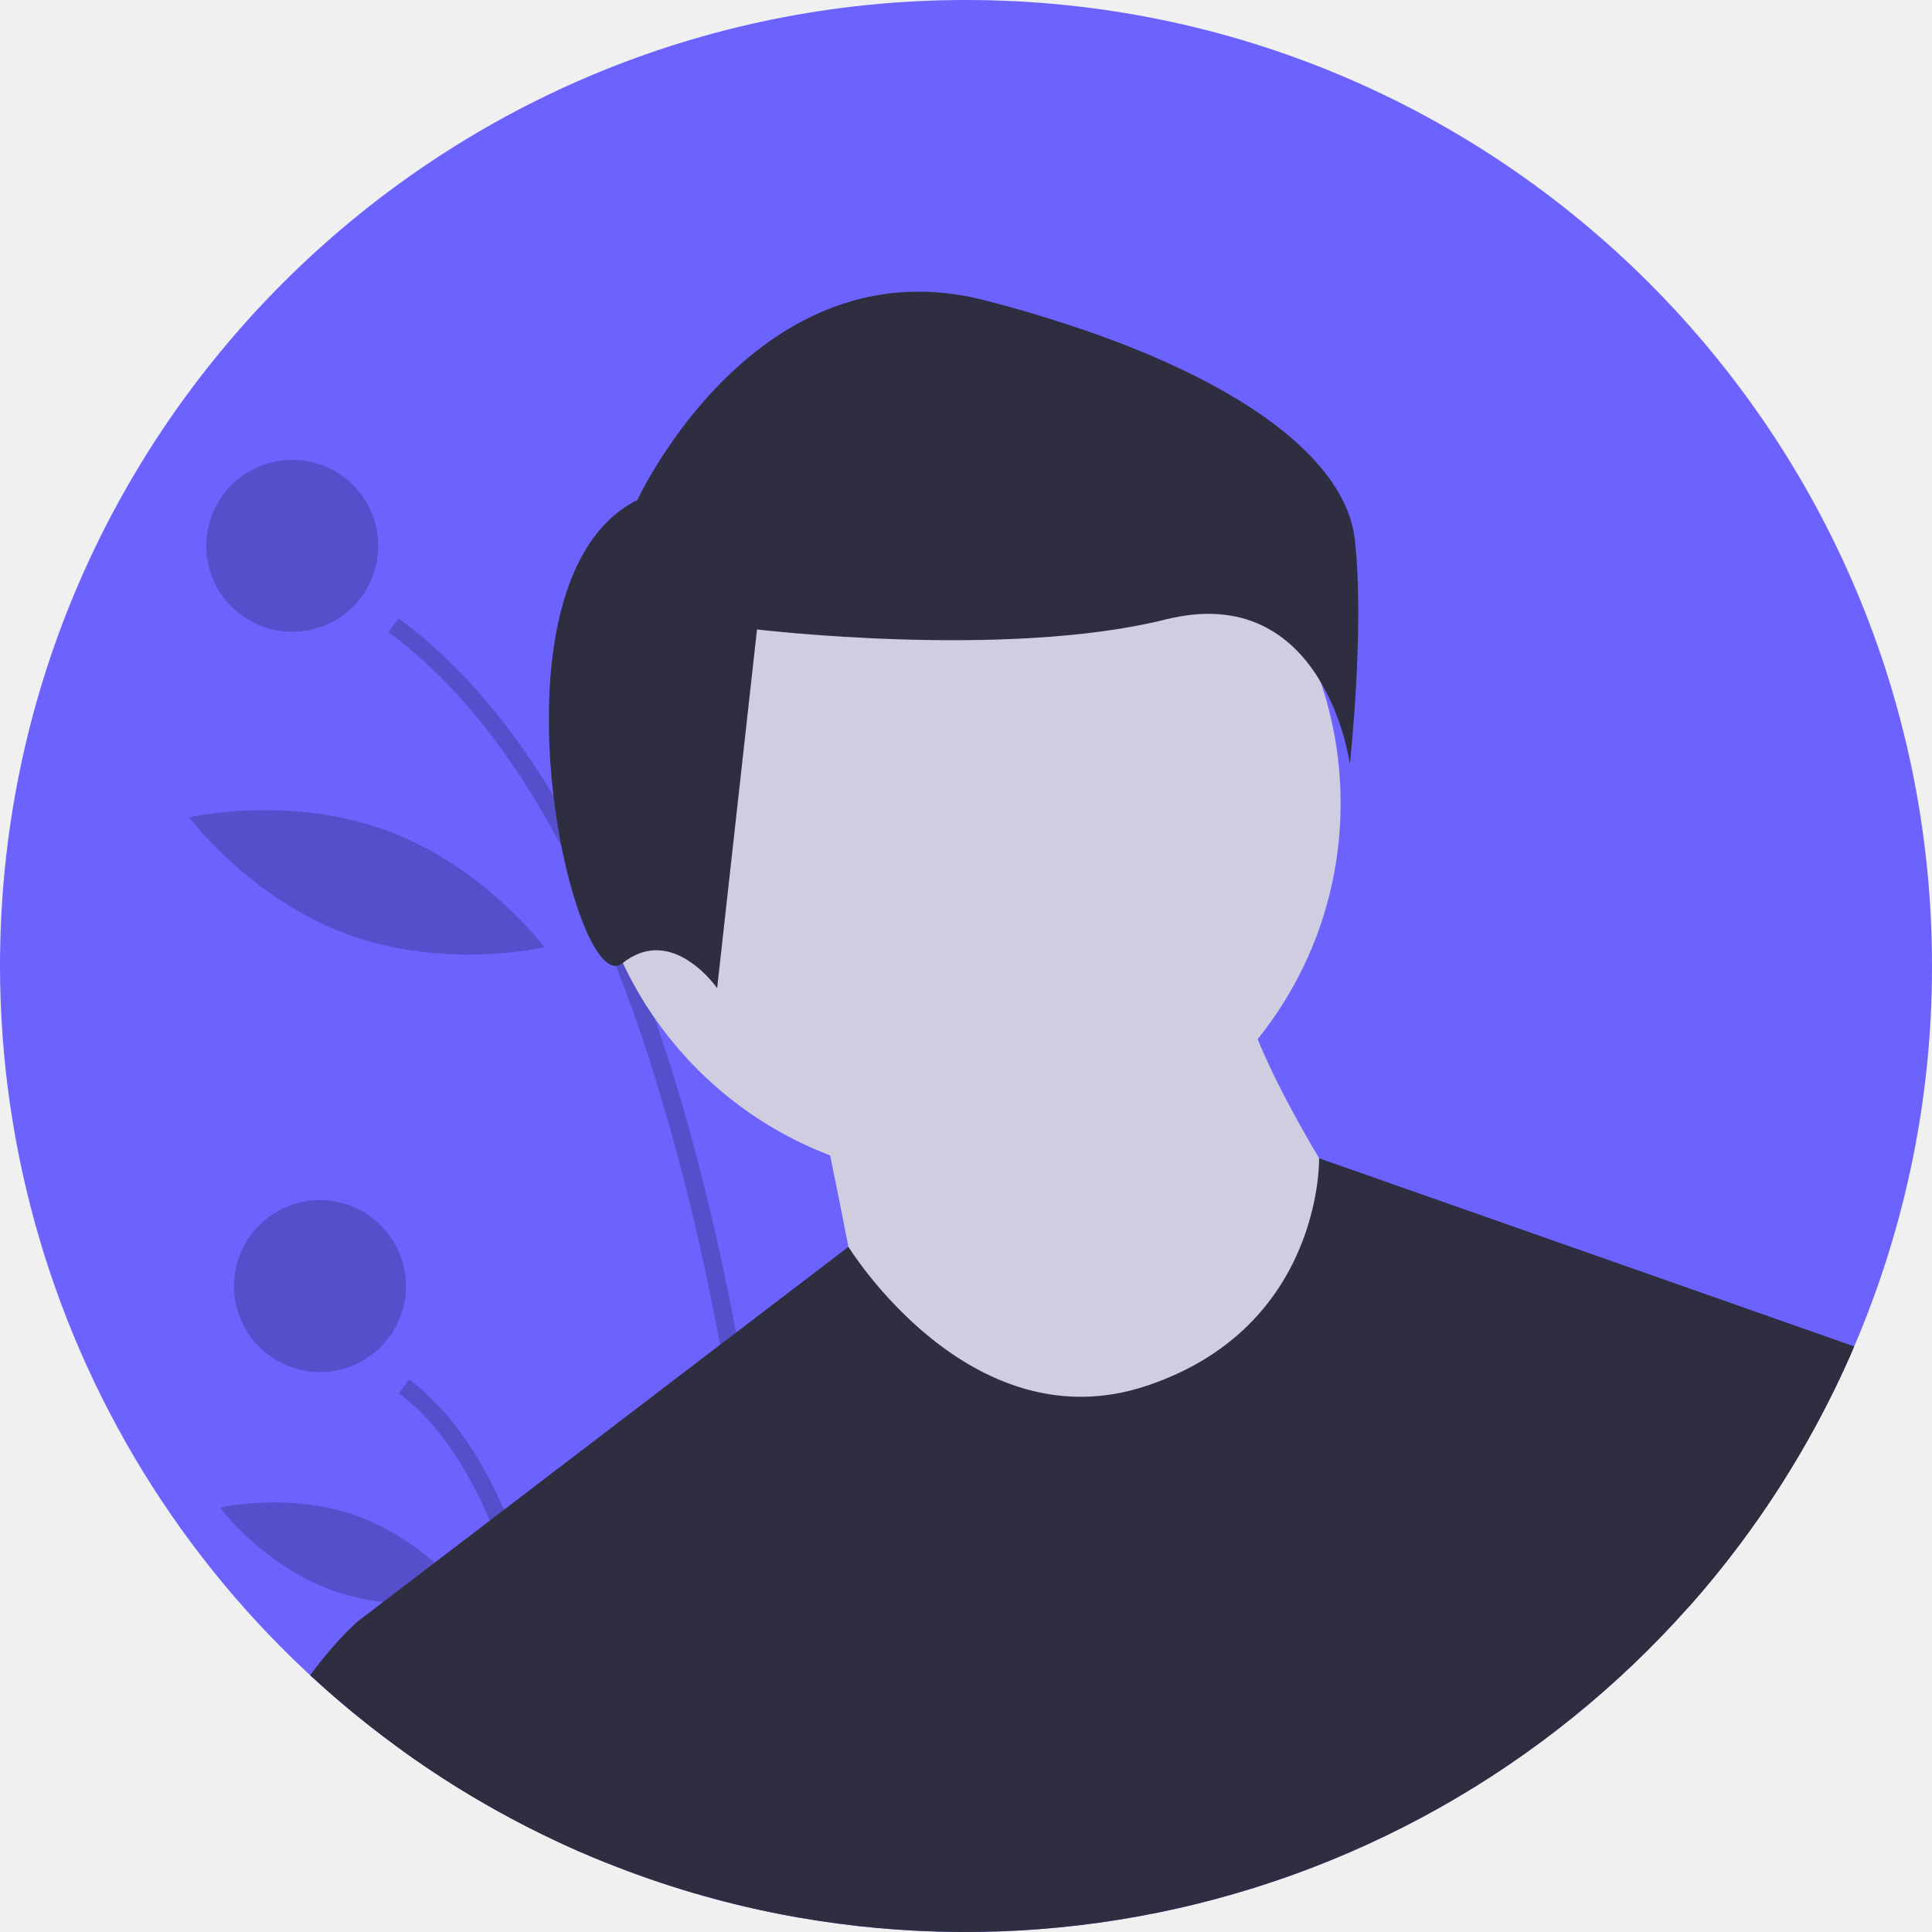
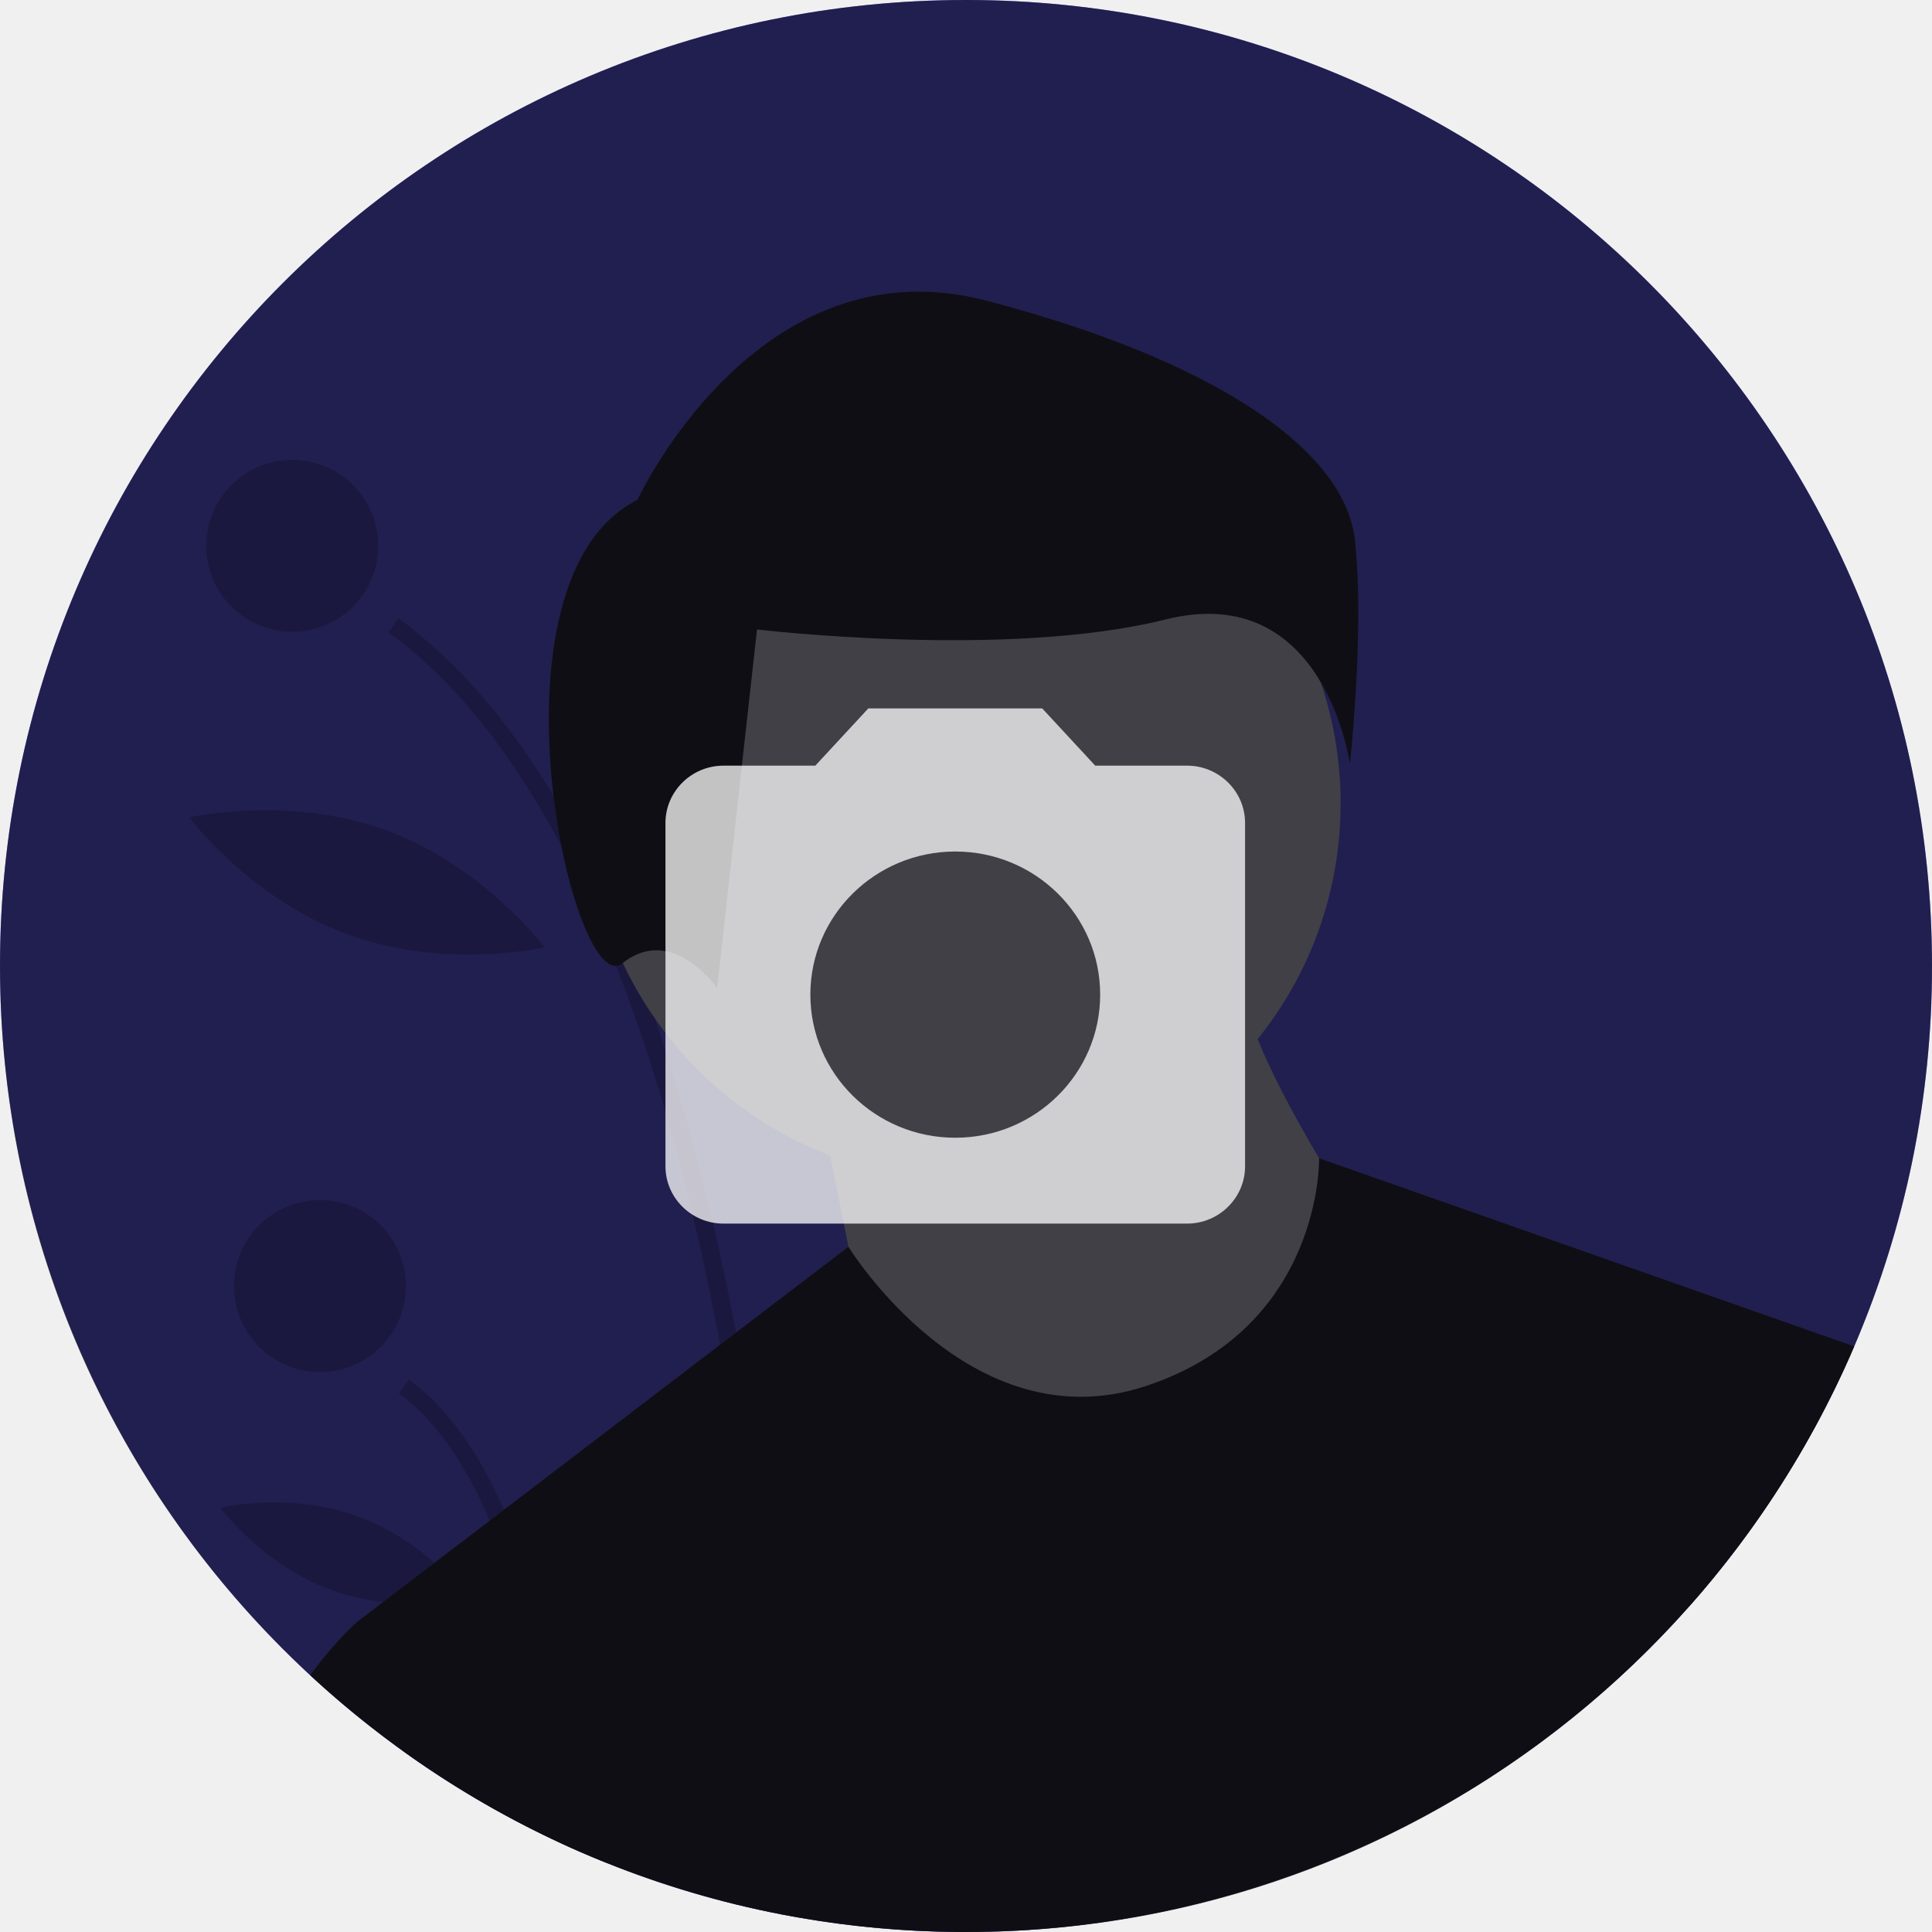
<svg xmlns="http://www.w3.org/2000/svg" width="90" height="90" viewBox="0 0 90 90" fill="none">
  <g clip-path="url(#clip0)">
    <path d="M90 45C90.008 51.092 88.775 57.121 86.376 62.72L86.227 63.064C82.169 72.295 75.133 79.9 66.243 84.66C57.354 89.421 47.125 91.064 37.192 89.325C36.921 89.277 36.651 89.227 36.382 89.176C33.599 88.636 30.873 87.832 28.242 86.775C27.815 86.604 27.39 86.426 26.969 86.242C26.682 86.116 26.394 85.987 26.109 85.854C18.315 82.242 11.717 76.477 7.091 69.239C2.465 62 0.005 53.59 0 45C0 20.148 20.148 0 45 0C69.853 0 90 20.148 90 45Z" fill="#6C63FF" />
    <path opacity="0.2" d="M37.192 89.325C36.921 89.277 36.651 89.227 36.382 89.176C36.206 84.076 35.603 73.607 33.546 62.643C32.421 56.643 30.86 50.492 28.694 44.993C27.951 43.091 27.104 41.231 26.155 39.423C23.966 35.289 21.311 31.809 18.092 29.451L18.566 28.804C21.243 30.766 23.649 33.522 25.785 37.069C26.425 38.132 27.04 39.265 27.63 40.469C28.262 41.758 28.865 43.126 29.439 44.574C29.805 45.495 30.159 46.449 30.5 47.434C31.986 51.711 33.249 56.592 34.289 62.076C34.52 63.288 34.739 64.529 34.947 65.8C36.559 75.648 37.045 84.753 37.192 89.325Z" fill="black" />
    <path opacity="0.2" d="M26.969 86.242C26.682 86.116 26.394 85.987 26.109 85.854C25.831 82.832 25.32 79.083 24.385 75.524C23.976 73.926 23.45 72.359 22.813 70.838C21.747 68.341 20.366 66.219 18.581 64.91L19.055 64.265C20.924 65.633 22.366 67.797 23.48 70.328C24.735 73.18 25.573 76.499 26.131 79.67C26.545 82.025 26.806 84.3 26.969 86.242Z" fill="black" />
    <path opacity="0.2" d="M13.615 29.432C15.827 29.432 17.621 27.639 17.621 25.427C17.621 23.214 15.827 21.421 13.615 21.421C11.402 21.421 9.609 23.214 9.609 25.427C9.609 27.639 11.402 29.432 13.615 29.432Z" fill="black" />
    <path opacity="0.2" d="M14.905 63.916C17.117 63.916 18.911 62.122 18.911 59.91C18.911 57.698 17.117 55.904 14.905 55.904C12.692 55.904 10.899 57.698 10.899 59.91C10.899 62.122 12.692 63.916 14.905 63.916Z" fill="black" />
    <path opacity="0.2" d="M29.518 32.155C28.669 36.948 30.544 41.287 30.544 41.287C30.544 41.287 33.797 37.857 34.646 33.064C35.495 28.272 33.62 23.932 33.62 23.932C33.62 23.932 30.368 27.363 29.518 32.155Z" fill="black" />
    <path opacity="0.2" d="M16.205 43.532C20.776 45.203 25.37 44.13 25.37 44.13C25.37 44.13 22.552 40.348 17.98 38.676C13.409 37.005 8.816 38.077 8.816 38.077C8.816 38.077 11.634 41.86 16.205 43.532Z" fill="black" />
    <path opacity="0.2" d="M15.43 74.068C18.634 75.24 21.858 74.475 21.858 74.475C21.858 74.475 19.887 71.811 16.683 70.64C13.479 69.468 10.255 70.233 10.255 70.233C10.255 70.233 12.226 72.896 15.43 74.068Z" fill="black" />
    <path d="M44.908 54.965C54.597 54.965 62.451 47.111 62.451 37.422C62.451 27.733 54.597 19.878 44.908 19.878C35.219 19.878 27.364 27.733 27.364 37.422C27.364 47.111 35.219 54.965 44.908 54.965Z" fill="#D0CDE1" />
    <path d="M38.055 50.853C38.055 50.853 40.248 61.27 40.248 62.366C40.248 63.463 50.664 68.397 50.664 68.397L59.984 66.752L63.273 56.884C63.273 56.884 57.791 48.66 57.791 45.371L38.055 50.853Z" fill="#D0CDE1" />
    <path d="M86.376 62.72L86.227 63.064C82.169 72.296 75.133 79.9 66.243 84.66C57.354 89.421 47.125 91.064 37.192 89.325C36.921 89.277 36.651 89.227 36.382 89.176C33.599 88.636 30.873 87.832 28.242 86.775C27.815 86.604 27.391 86.426 26.969 86.242C26.682 86.116 26.394 85.987 26.109 85.854C23.527 84.658 21.064 83.219 18.754 81.556L16.674 75.524L17.843 74.632L20.247 72.796L22.813 70.838L23.48 70.328L33.546 62.643L34.289 62.076L39.522 58.082L39.523 58.081C39.523 58.081 45.181 67.3 53.405 64.559C61.629 61.818 61.449 53.957 61.449 53.957L86.376 62.72Z" fill="#2F2E41" />
    <path d="M29.694 23.288C29.694 23.288 35.264 11.219 45.94 14.004C56.615 16.789 62.65 20.967 63.114 25.144C63.578 29.322 62.882 35.588 62.882 35.588C62.882 35.588 61.721 27.001 54.295 28.858C46.868 30.714 35.264 29.322 35.264 29.322L33.407 46.032C33.407 46.032 31.319 43.014 28.998 44.871C26.677 46.728 22.267 27.001 29.694 23.288Z" fill="#2F2E41" />
    <path d="M28.242 86.775C27.815 86.604 27.39 86.426 26.969 86.242C26.682 86.116 26.394 85.987 26.109 85.854C21.838 83.874 17.903 81.237 14.448 78.039C15.671 76.372 16.674 75.524 16.674 75.524H24.898L26.131 79.67L28.242 86.775Z" fill="#2F2E41" />
    <path d="M79.172 61.818L86.227 63.064C84.339 67.365 81.789 71.344 78.67 74.856L79.172 61.818Z" fill="#2F2E41" />
+     <circle opacity="0.8" cx="45" cy="45" r="45" fill="black" fill-opacity="0.86" />
+     <path opacity="0.75" d="M40.45 33L37.98 35.667H33.7C32.215 35.667 31 36.867 31 38.333V54.333C31 55.8 32.215 57 33.7 57H55.3C56.785 57 58 55.8 58 54.333V38.333C58 36.867 56.785 35.667 55.3 35.667H51.02L48.55 33H40.45ZM44.5 53C40.774 53 37.75 50.013 37.75 46.333C37.75 42.653 40.774 39.667 44.5 39.667C48.226 39.667 51.25 42.653 51.25 46.333C51.25 50.013 48.226 53 44.5 53Z" fill="white" />
  </g>
  <defs>
    <clipPath id="clip0">
      <path d="M0 0H90V90H0V0Z" fill="white" />
    </clipPath>
  </defs>
</svg>
